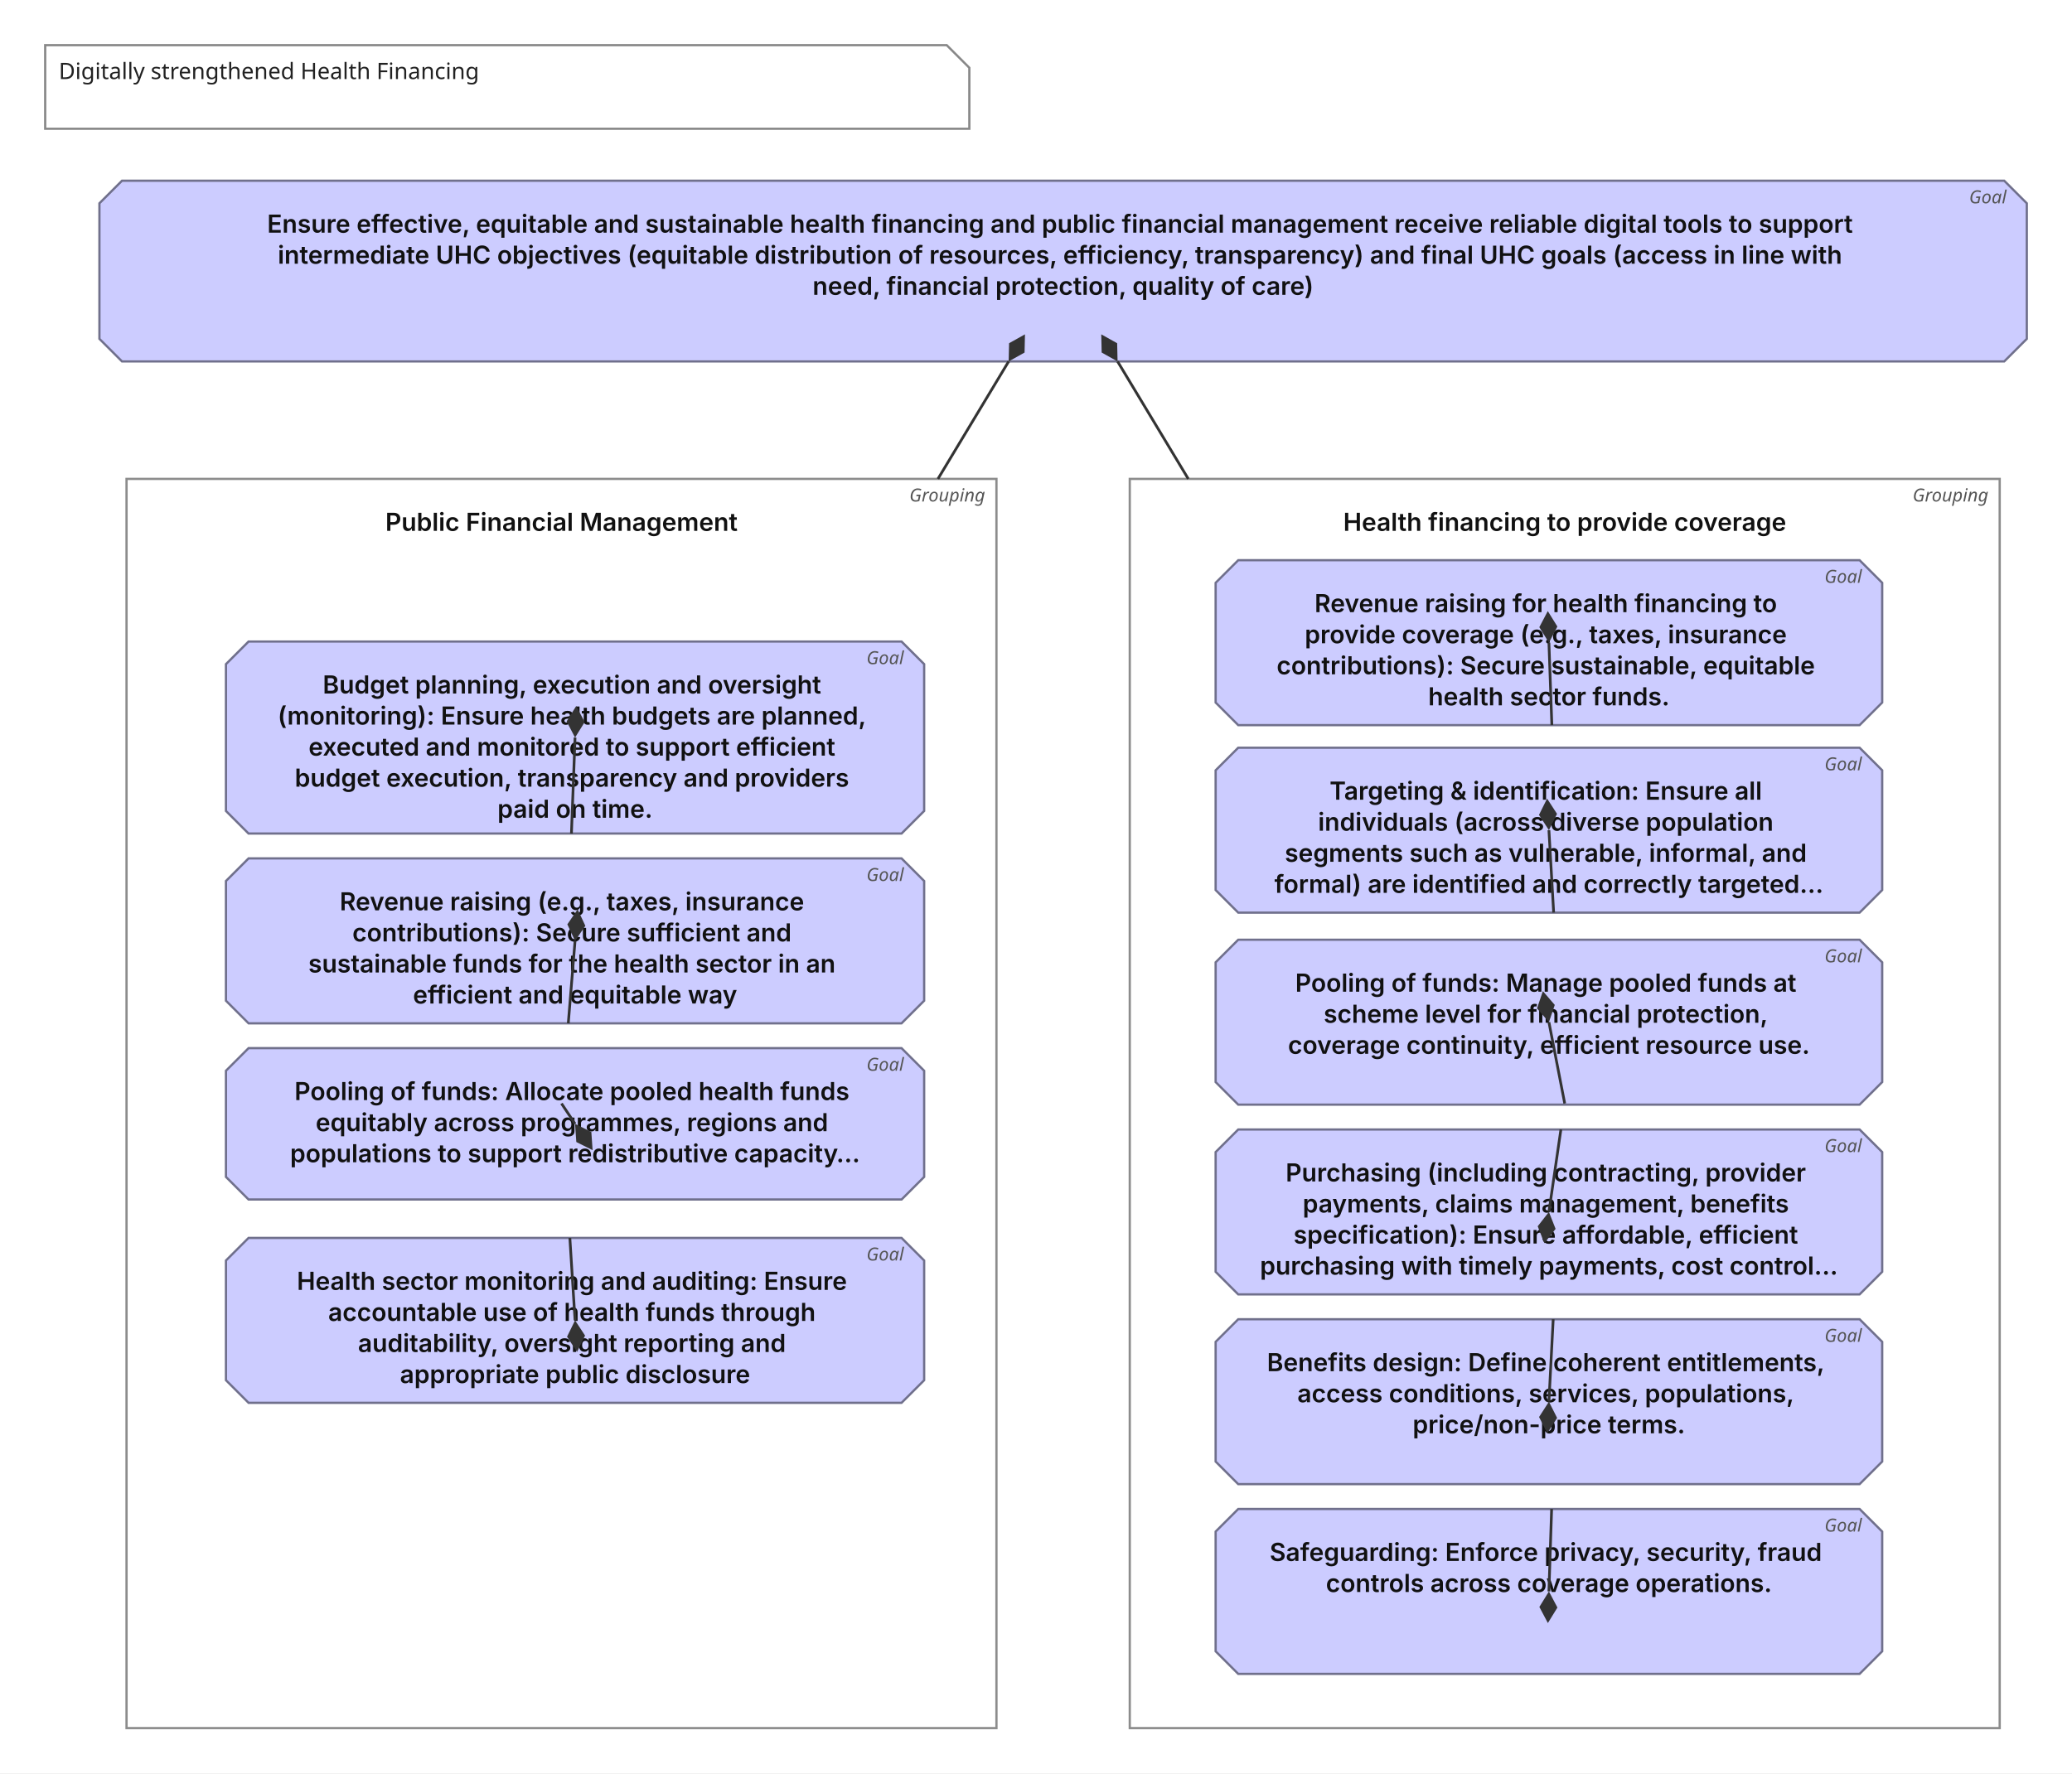
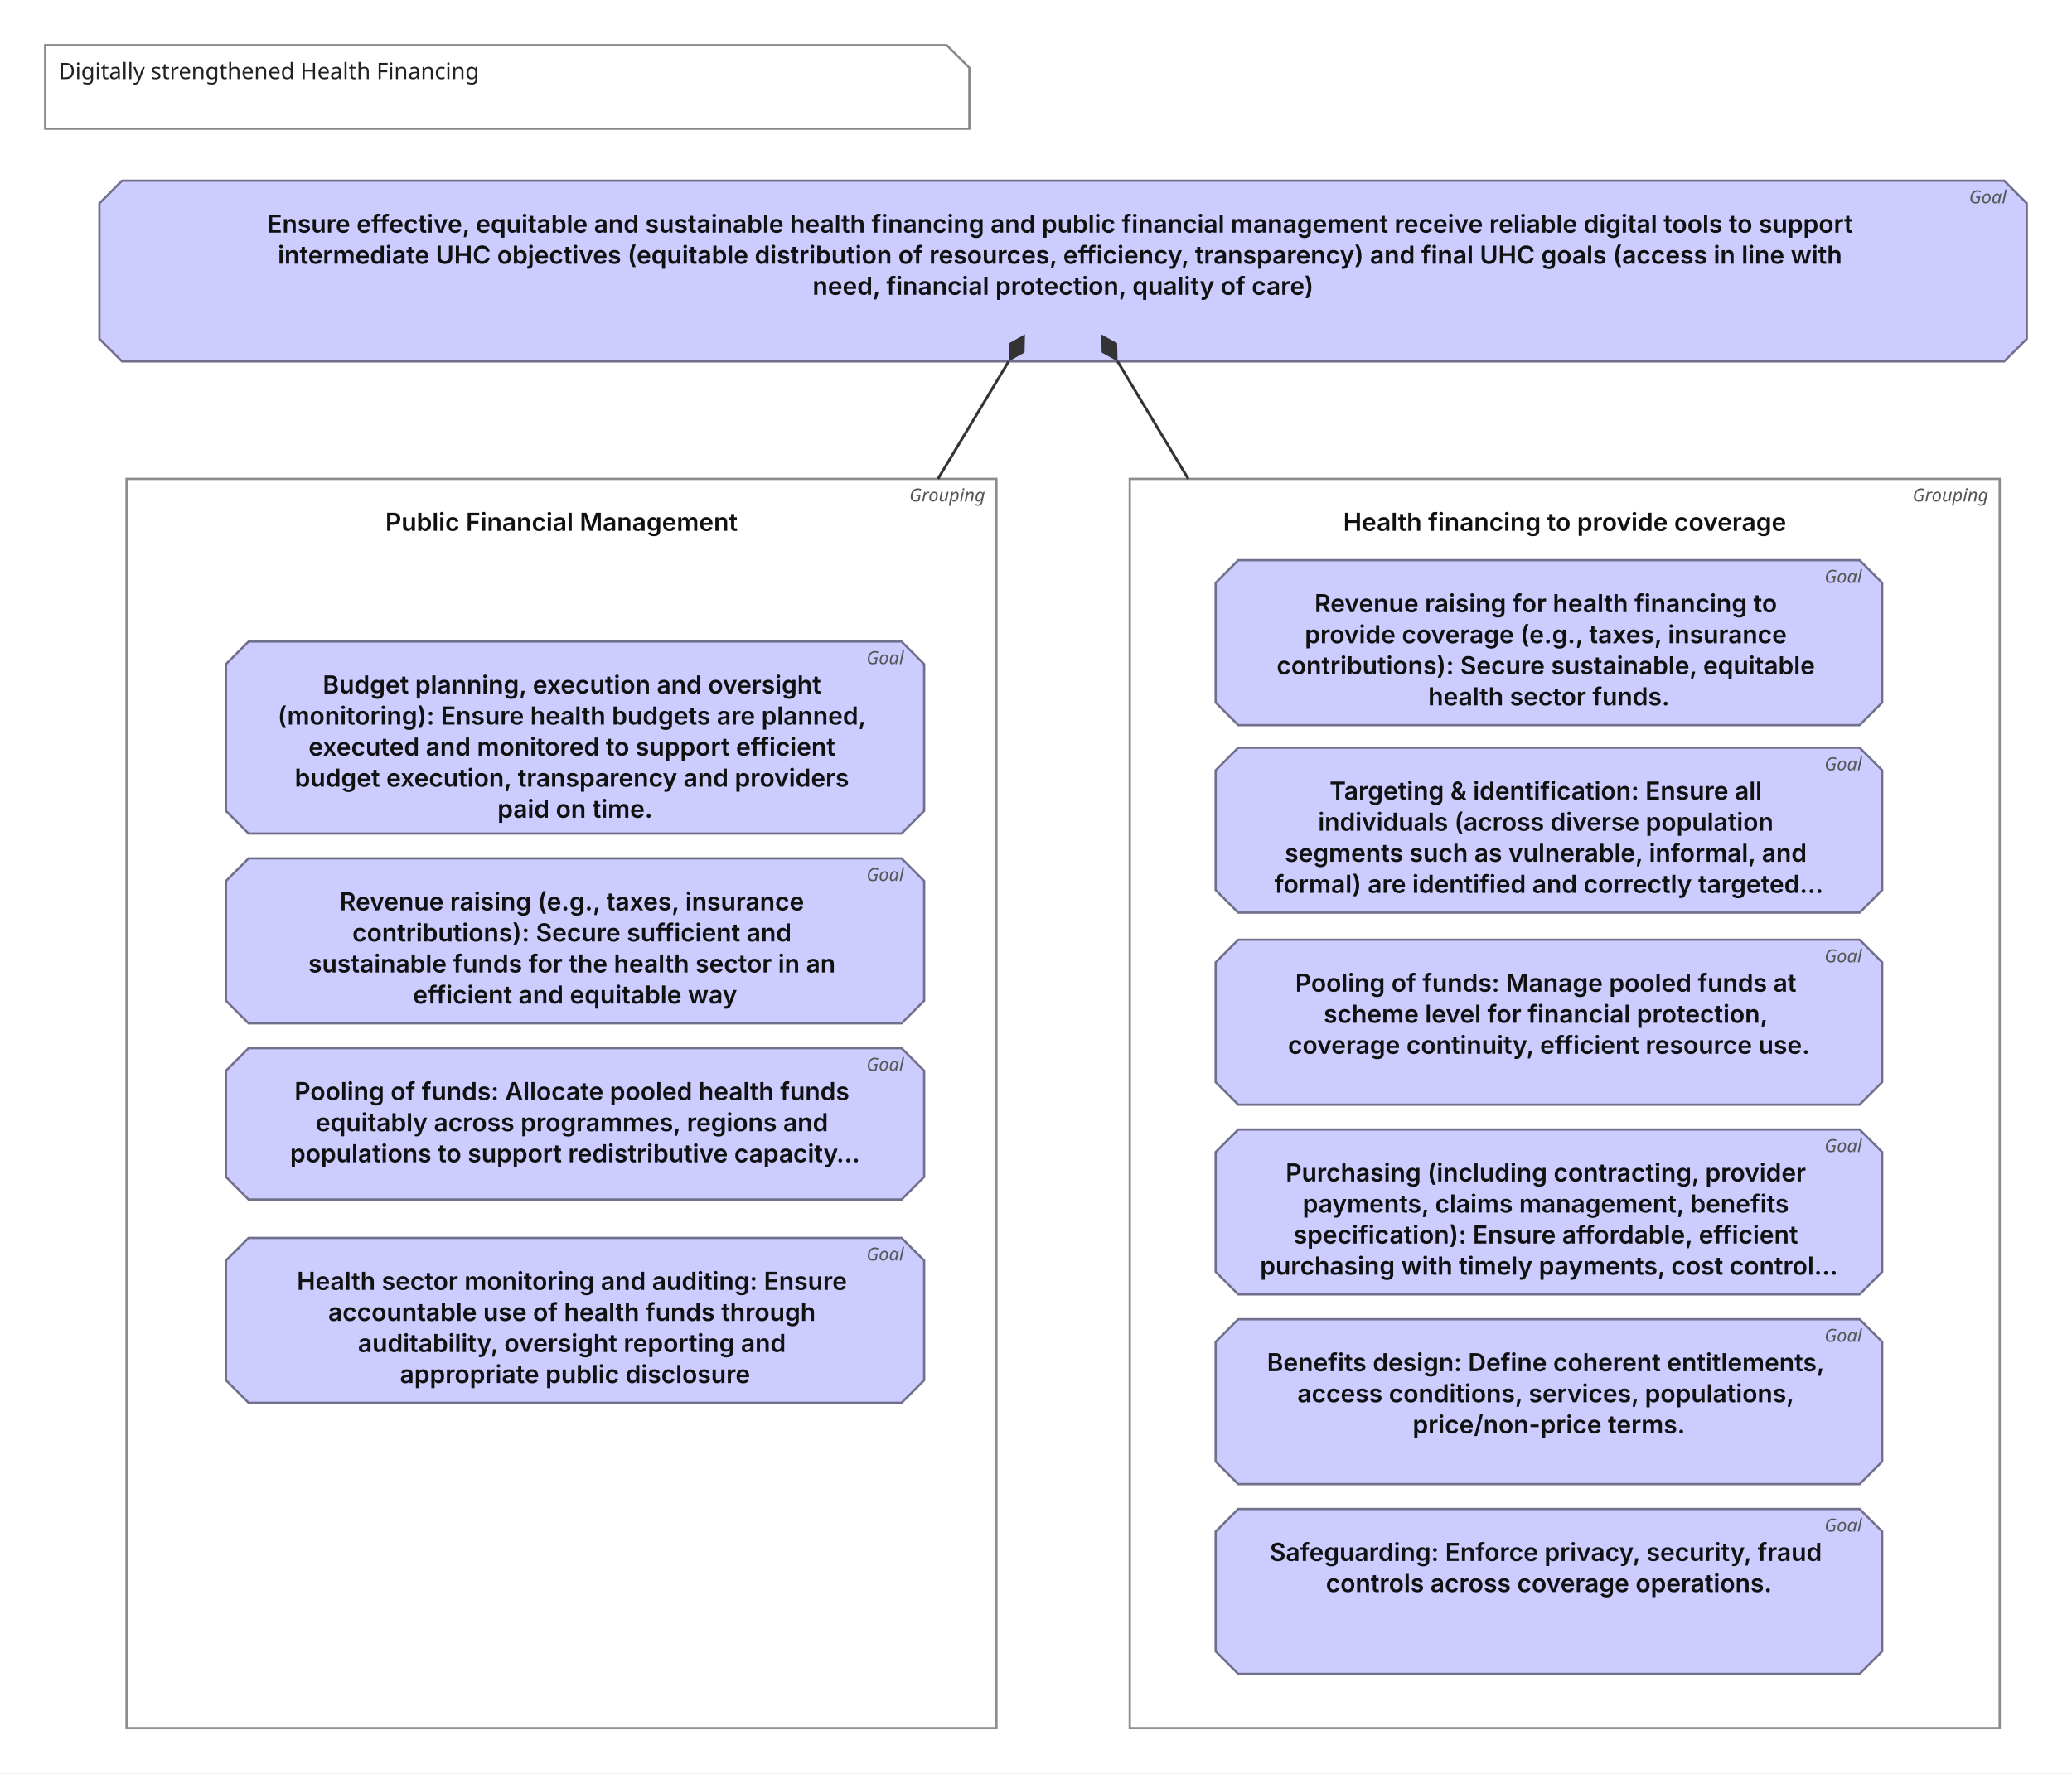
<svg xmlns="http://www.w3.org/2000/svg" viewBox="40 76 917 785" width="917" height="785" role="img" aria-labelledby="av-title">
  <style>
.av-name{font:600 11px system-ui,-apple-system,"Segoe UI",sans-serif;fill:#111}
.av-type{font:italic 8px system-ui,sans-serif;fill:#555}
.av-group{font:600 11px system-ui,sans-serif;fill:#333}
.av-note{font:10px system-ui,sans-serif;fill:#222}
.av-rel{font:9px system-ui,sans-serif;fill:#333;paint-order:stroke;stroke:#fff;stroke-width:3px}
a:hover rect,a:hover polygon,a:focus rect,a:focus polygon{stroke:#06c;stroke-width:2.5}
</style>
  <defs>
    <marker id="arrow-open" viewBox="0 0 12 12" refX="11" refY="6" markerWidth="11" markerHeight="11" orient="auto-start-reverse" markerUnits="userSpaceOnUse">
      <path d="M1 1 L11 6 L1 11" fill="none" stroke="#333" stroke-width="1.3" />
    </marker>
    <marker id="arrow-filled" viewBox="0 0 12 12" refX="11" refY="6" markerWidth="11" markerHeight="11" orient="auto-start-reverse" markerUnits="userSpaceOnUse">
      <path d="M1 1 L11 6 L1 11 Z" fill="#333" />
    </marker>
    <marker id="arrow-small" viewBox="0 0 10 10" refX="9" refY="5" markerWidth="8" markerHeight="8" orient="auto-start-reverse" markerUnits="userSpaceOnUse">
      <path d="M1 1 L9 5 L1 9" fill="none" stroke="#333" stroke-width="1.2" />
    </marker>
    <marker id="triangle-hollow" viewBox="0 0 14 14" refX="13" refY="7" markerWidth="13" markerHeight="13" orient="auto-start-reverse" markerUnits="userSpaceOnUse">
      <path d="M1 1 L13 7 L1 13 Z" fill="#fff" stroke="#333" stroke-width="1.2" />
    </marker>
    <marker id="diamond-filled" viewBox="0 0 16 10" refX="1" refY="5" markerWidth="16" markerHeight="10" orient="auto-start-reverse" markerUnits="userSpaceOnUse">
      <path d="M1 5 L8 1 L15 5 L8 9 Z" fill="#333" />
    </marker>
    <marker id="diamond-hollow" viewBox="0 0 16 10" refX="1" refY="5" markerWidth="16" markerHeight="10" orient="auto-start-reverse" markerUnits="userSpaceOnUse">
      <path d="M1 5 L8 1 L15 5 L8 9 Z" fill="#fff" stroke="#333" stroke-width="1.2" />
    </marker>
    <marker id="dot" viewBox="0 0 8 8" refX="4" refY="4" markerWidth="7" markerHeight="7" orient="auto" markerUnits="userSpaceOnUse">
      <circle cx="4" cy="4" r="3.2" fill="#333" />
    </marker>
    <pattern id="missing" width="8" height="8" patternUnits="userSpaceOnUse" patternTransform="rotate(45)">
      <rect width="8" height="8" fill="#fff" />
      <line x1="0" y1="0" x2="0" y2="8" stroke="#d33" stroke-width="2" />
    </pattern>
  </defs>
  <rect x="40" y="76" width="917" height="785" fill="#fff" />
  <g class="av-n">
    <polygon points="60,96 459,96 469,106 469,133 60,133" fill="#ffffff" stroke="#888" />
    <text class="av-note" x="66" y="111">
      <tspan x="66" dy="0">Digitally strengthened Health Financing</tspan>
    </text>
  </g>
  <a href="../../../en/dpi-h-ra/archimate/0.2.0-draft.2/elements/id-f5e881e907714bedb922a6697059c8d0/" target="_top">
    <polygon points="94,156 927,156 937,166 937,226 927,236 94,236 84,226 84,166" fill="#ccccff" stroke="#70708c" stroke-width="1" />
    <text class="av-type" x="928" y="166" text-anchor="end">Goal</text>
    <text class="av-name" x="510.5" y="179" text-anchor="middle">
      <tspan x="510.5" dy="0">Ensure effective, equitable and sustainable health financing and public financial management receive reliable digital tools to support</tspan>
      <tspan x="510.5" dy="13.75">intermediate UHC objectives (equitable distribution of resources, efficiency, transparency) and final UHC goals (access in line with</tspan>
      <tspan x="510.5" dy="13.75">need, financial protection, quality of care)</tspan>
    </text>
  </a>
  <a href="../../../en/dpi-h-ra/archimate/0.2.0-draft.2/elements/id-ae39ff76e952414085ddd92534e6aa3e/" target="_top">
    <rect x="96" y="288" width="385" height="553" fill="#ffffff" stroke="#8c8c8c" stroke-width="1" />
    <text class="av-type" x="476" y="298" text-anchor="end">Grouping</text>
    <text class="av-name" x="288.5" y="311" text-anchor="middle">
      <tspan x="288.5" dy="0">Public Financial Management</tspan>
    </text>
  </a>
  <a href="../../../en/dpi-h-ra/archimate/0.2.0-draft.2/elements/id-5a932fe7f4e2446bb7c31c668d855ca6/" target="_top">
    <polygon points="150,624 439,624 449,634 449,687 439,697 150,697 140,687 140,634" fill="#ccccff" stroke="#70708c" stroke-width="1" />
    <text class="av-type" x="440" y="634" text-anchor="end">Goal</text>
    <text class="av-name" x="294.5" y="647" text-anchor="middle">
      <tspan x="294.5" dy="0">Health sector monitoring and auditing: Ensure</tspan>
      <tspan x="294.5" dy="13.75">accountable use of health funds through</tspan>
      <tspan x="294.5" dy="13.75">auditability, oversight reporting and</tspan>
      <tspan x="294.5" dy="13.75">appropriate public disclosure</tspan>
    </text>
  </a>
  <a href="../../../en/dpi-h-ra/archimate/0.2.0-draft.2/elements/id-1454642641de49a8bbe34a20c6aee515/" target="_top">
    <polygon points="150,540 439,540 449,550 449,597 439,607 150,607 140,597 140,550" fill="#ccccff" stroke="#70708c" stroke-width="1" />
    <text class="av-type" x="440" y="550" text-anchor="end">Goal</text>
    <text class="av-name" x="294.5" y="563" text-anchor="middle">
      <tspan x="294.5" dy="0">Pooling of funds: Allocate pooled health funds</tspan>
      <tspan x="294.5" dy="13.75">equitably across programmes, regions and</tspan>
      <tspan x="294.5" dy="13.75">populations to support redistributive capacity…</tspan>
    </text>
  </a>
  <a href="../../../en/dpi-h-ra/archimate/0.2.0-draft.2/elements/id-9d21928daf2b41ee8792e43b2b71cf36/" target="_top">
    <polygon points="150,360 439,360 449,370 449,435 439,445 150,445 140,435 140,370" fill="#ccccff" stroke="#70708c" stroke-width="1" />
    <text class="av-type" x="440" y="370" text-anchor="end">Goal</text>
    <text class="av-name" x="294.5" y="383" text-anchor="middle">
      <tspan x="294.5" dy="0">Budget planning, execution and oversight</tspan>
      <tspan x="294.5" dy="13.75">(monitoring): Ensure health budgets are planned,</tspan>
      <tspan x="294.5" dy="13.75">executed and monitored to support efficient</tspan>
      <tspan x="294.5" dy="13.75">budget execution, transparency and providers</tspan>
      <tspan x="294.5" dy="13.75">paid on time.</tspan>
    </text>
  </a>
  <a href="../../../en/dpi-h-ra/archimate/0.2.0-draft.2/elements/id-efbdd2ae92f54feb8d3de2433a68571e/" target="_top">
    <polygon points="150,456 439,456 449,466 449,519 439,529 150,529 140,519 140,466" fill="#ccccff" stroke="#70708c" stroke-width="1" />
    <text class="av-type" x="440" y="466" text-anchor="end">Goal</text>
    <text class="av-name" x="294.5" y="479" text-anchor="middle">
      <tspan x="294.5" dy="0">Revenue raising (e.g., taxes, insurance</tspan>
      <tspan x="294.5" dy="13.75">contributions): Secure sufficient and</tspan>
      <tspan x="294.5" dy="13.75">sustainable funds for the health sector in an</tspan>
      <tspan x="294.5" dy="13.75">efficient and equitable way</tspan>
    </text>
  </a>
  <a href="../../../en/dpi-h-ra/archimate/0.2.0-draft.2/elements/id-bedf9520ae124dc5984b89faebc483d6/" target="_top">
    <rect x="540" y="288" width="385" height="553" fill="#ffffff" stroke="#8c8c8c" stroke-width="1" />
    <text class="av-type" x="920" y="298" text-anchor="end">Grouping</text>
    <text class="av-name" x="732.5" y="311" text-anchor="middle">
      <tspan x="732.5" dy="0">Health financing to provide coverage</tspan>
    </text>
  </a>
  <a href="../../../en/dpi-h-ra/archimate/0.2.0-draft.2/elements/id-70d2329bcee6491aa113006670ec7741/" target="_top">
    <polygon points="588,324 863,324 873,334 873,387 863,397 588,397 578,387 578,334" fill="#ccccff" stroke="#70708c" stroke-width="1" />
    <text class="av-type" x="864" y="334" text-anchor="end">Goal</text>
    <text class="av-name" x="725.5" y="347" text-anchor="middle">
      <tspan x="725.5" dy="0">Revenue raising for health financing to</tspan>
      <tspan x="725.5" dy="13.75">provide coverage (e.g., taxes, insurance</tspan>
      <tspan x="725.5" dy="13.75">contributions): Secure sustainable, equitable</tspan>
      <tspan x="725.5" dy="13.75">health sector funds.</tspan>
    </text>
  </a>
  <a href="../../../en/dpi-h-ra/archimate/0.2.0-draft.2/elements/id-b32cf0be367f438b8259d158433141ac/" target="_top">
    <polygon points="588,407 863,407 873,417 873,470 863,480 588,480 578,470 578,417" fill="#ccccff" stroke="#70708c" stroke-width="1" />
    <text class="av-type" x="864" y="417" text-anchor="end">Goal</text>
    <text class="av-name" x="725.5" y="430" text-anchor="middle">
      <tspan x="725.5" dy="0">Targeting &amp; identification: Ensure all</tspan>
      <tspan x="725.5" dy="13.75">individuals (across diverse population</tspan>
      <tspan x="725.5" dy="13.75">segments such as vulnerable, informal, and</tspan>
      <tspan x="725.5" dy="13.75">formal) are identified and correctly targeted…</tspan>
    </text>
  </a>
  <a href="../../../en/dpi-h-ra/archimate/0.2.0-draft.2/elements/id-1620fafd9f89463b9c315ef6cbde40ed/" target="_top">
    <polygon points="588,492 863,492 873,502 873,555 863,565 588,565 578,555 578,502" fill="#ccccff" stroke="#70708c" stroke-width="1" />
    <text class="av-type" x="864" y="502" text-anchor="end">Goal</text>
    <text class="av-name" x="725.5" y="515" text-anchor="middle">
      <tspan x="725.5" dy="0">Pooling of funds: Manage pooled funds at</tspan>
      <tspan x="725.5" dy="13.75">scheme level for financial protection,</tspan>
      <tspan x="725.5" dy="13.75">coverage continuity, efficient resource use.</tspan>
    </text>
  </a>
  <a href="../../../en/dpi-h-ra/archimate/0.2.0-draft.2/elements/id-bbda116d3e4045edb39ecb17d51a9461/" target="_top">
    <polygon points="588,576 863,576 873,586 873,639 863,649 588,649 578,639 578,586" fill="#ccccff" stroke="#70708c" stroke-width="1" />
    <text class="av-type" x="864" y="586" text-anchor="end">Goal</text>
    <text class="av-name" x="725.5" y="599" text-anchor="middle">
      <tspan x="725.5" dy="0">Purchasing (including contracting, provider</tspan>
      <tspan x="725.5" dy="13.75">payments, claims management, benefits</tspan>
      <tspan x="725.5" dy="13.75">specification): Ensure affordable, efficient</tspan>
      <tspan x="725.5" dy="13.75">purchasing with timely payments, cost control…</tspan>
    </text>
  </a>
  <a href="../../../en/dpi-h-ra/archimate/0.2.0-draft.2/elements/id-64ecddde618344efb5e910b513e9d3dc/" target="_top">
    <polygon points="588,660 863,660 873,670 873,723 863,733 588,733 578,723 578,670" fill="#ccccff" stroke="#70708c" stroke-width="1" />
    <text class="av-type" x="864" y="670" text-anchor="end">Goal</text>
    <text class="av-name" x="725.5" y="683" text-anchor="middle">
      <tspan x="725.5" dy="0">Benefits design: Define coherent entitlements,</tspan>
      <tspan x="725.5" dy="13.75">access conditions, services, populations,</tspan>
      <tspan x="725.5" dy="13.75">price/non-price terms.</tspan>
    </text>
  </a>
  <a href="../../../en/dpi-h-ra/archimate/0.2.0-draft.2/elements/id-ddfdcb47aa7e486ab7d23dd87ca442e6/" target="_top">
    <polygon points="588,744 863,744 873,754 873,807 863,817 588,817 578,807 578,754" fill="#ccccff" stroke="#70708c" stroke-width="1" />
    <text class="av-type" x="864" y="754" text-anchor="end">Goal</text>
    <text class="av-name" x="725.5" y="767" text-anchor="middle">
      <tspan x="725.5" dy="0">Safeguarding: Enforce privacy, security, fraud</tspan>
      <tspan x="725.5" dy="13.75">controls across coverage operations.</tspan>
    </text>
  </a>
  <a href="../../../en/dpi-h-ra/archimate/0.2.0-draft.2/relationships/id-3122f401a9c24d0984b3f6a0a7d8575d/" target="_top">
    <path d="M486.4 236 L455.1 288" fill="none" stroke="#333" stroke-width="1.2" marker-start="url(#diamond-filled)" />
    <path d="M486.4 236 L455.1 288" fill="none" stroke="transparent" stroke-width="8" />
  </a>
  <a href="../../../en/dpi-h-ra/archimate/0.2.0-draft.2/relationships/id-37f64b8c8c594addbe850e226cba2117/" target="_top">
    <path d="M534.6 236 L565.9 288" fill="none" stroke="#333" stroke-width="1.2" marker-start="url(#diamond-filled)" />
    <path d="M534.6 236 L565.9 288" fill="none" stroke="transparent" stroke-width="8" />
  </a>
-   <a href="../../../en/dpi-h-ra/archimate/0.2.0-draft.2/relationships/id-9b94dc5bd0724aeb989bacdf46392c58/" target="_top">
-     <path d="M294.5 660.5 L292.2 624" fill="none" stroke="#333" stroke-width="1.2" marker-start="url(#diamond-filled)" />
-     <path d="M294.5 660.5 L292.2 624" fill="none" stroke="transparent" stroke-width="8" />
-   </a>
-   <a href="../../../en/dpi-h-ra/archimate/0.2.0-draft.2/relationships/id-3947e0832a314e878037e4d46188bec4/" target="_top">
-     <path d="M294.5 573.5 L288.5 564.5" fill="none" stroke="#333" stroke-width="1.2" marker-start="url(#diamond-filled)" />
-     <path d="M294.5 573.5 L288.5 564.5" fill="none" stroke="transparent" stroke-width="8" />
-   </a>
-   <a href="../../../en/dpi-h-ra/archimate/0.2.0-draft.2/relationships/id-83230af331664d22b720d5da5e53f6f9/" target="_top">
-     <path d="M294.5 402.5 L292.9 445" fill="none" stroke="#333" stroke-width="1.2" marker-start="url(#diamond-filled)" />
-     <path d="M294.5 402.5 L292.9 445" fill="none" stroke="transparent" stroke-width="8" />
-   </a>
-   <a href="../../../en/dpi-h-ra/archimate/0.2.0-draft.2/relationships/id-9255870708a14e8d9edee5aa5ac9ccab/" target="_top">
-     <path d="M294.5 492.5 L291.5 529" fill="none" stroke="#333" stroke-width="1.2" marker-start="url(#diamond-filled)" />
-     <path d="M294.5 492.5 L291.5 529" fill="none" stroke="transparent" stroke-width="8" />
-   </a>
-   <a href="../../../en/dpi-h-ra/archimate/0.2.0-draft.2/relationships/id-7a57537d61df4c0c904d1a6692890436/" target="_top">
-     <path d="M725.5 360.5 L726.8 397" fill="none" stroke="#333" stroke-width="1.2" marker-start="url(#diamond-filled)" />
-     <path d="M725.5 360.5 L726.8 397" fill="none" stroke="transparent" stroke-width="8" />
-   </a>
-   <a href="../../../en/dpi-h-ra/archimate/0.2.0-draft.2/relationships/id-576c22335b914ad8a51c098110f1da14/" target="_top">
-     <path d="M725.5 443.5 L727.6 480" fill="none" stroke="#333" stroke-width="1.2" marker-start="url(#diamond-filled)" />
-     <path d="M725.5 443.5 L727.6 480" fill="none" stroke="transparent" stroke-width="8" />
-   </a>
-   <a href="../../../en/dpi-h-ra/archimate/0.2.0-draft.2/relationships/id-04317e84c0444c9192d1d3ca07eab753/" target="_top">
-     <path d="M725.5 528.5 L732.5 564.5" fill="none" stroke="#333" stroke-width="1.2" marker-start="url(#diamond-filled)" />
-     <path d="M725.5 528.5 L732.5 564.5" fill="none" stroke="transparent" stroke-width="8" />
-   </a>
-   <a href="../../../en/dpi-h-ra/archimate/0.2.0-draft.2/relationships/id-8e5ef1a9293342c89d7291252bf443b4/" target="_top">
-     <path d="M725.5 612.5 L730.8 576" fill="none" stroke="#333" stroke-width="1.2" marker-start="url(#diamond-filled)" />
-     <path d="M725.5 612.5 L730.8 576" fill="none" stroke="transparent" stroke-width="8" />
-   </a>
-   <a href="../../../en/dpi-h-ra/archimate/0.2.0-draft.2/relationships/id-405036d464f84503b55fbebc381ded72/" target="_top">
-     <path d="M725.5 696.5 L727.4 660" fill="none" stroke="#333" stroke-width="1.2" marker-start="url(#diamond-filled)" />
-     <path d="M725.5 696.5 L727.4 660" fill="none" stroke="transparent" stroke-width="8" />
-   </a>
-   <a href="../../../en/dpi-h-ra/archimate/0.2.0-draft.2/relationships/id-431b824f0ed54083a6e550cc22f0d942/" target="_top">
-     <path d="M725.5 780.5 L726.7 744" fill="none" stroke="#333" stroke-width="1.2" marker-start="url(#diamond-filled)" />
-     <path d="M725.5 780.5 L726.7 744" fill="none" stroke="transparent" stroke-width="8" />
-   </a>
</svg>
